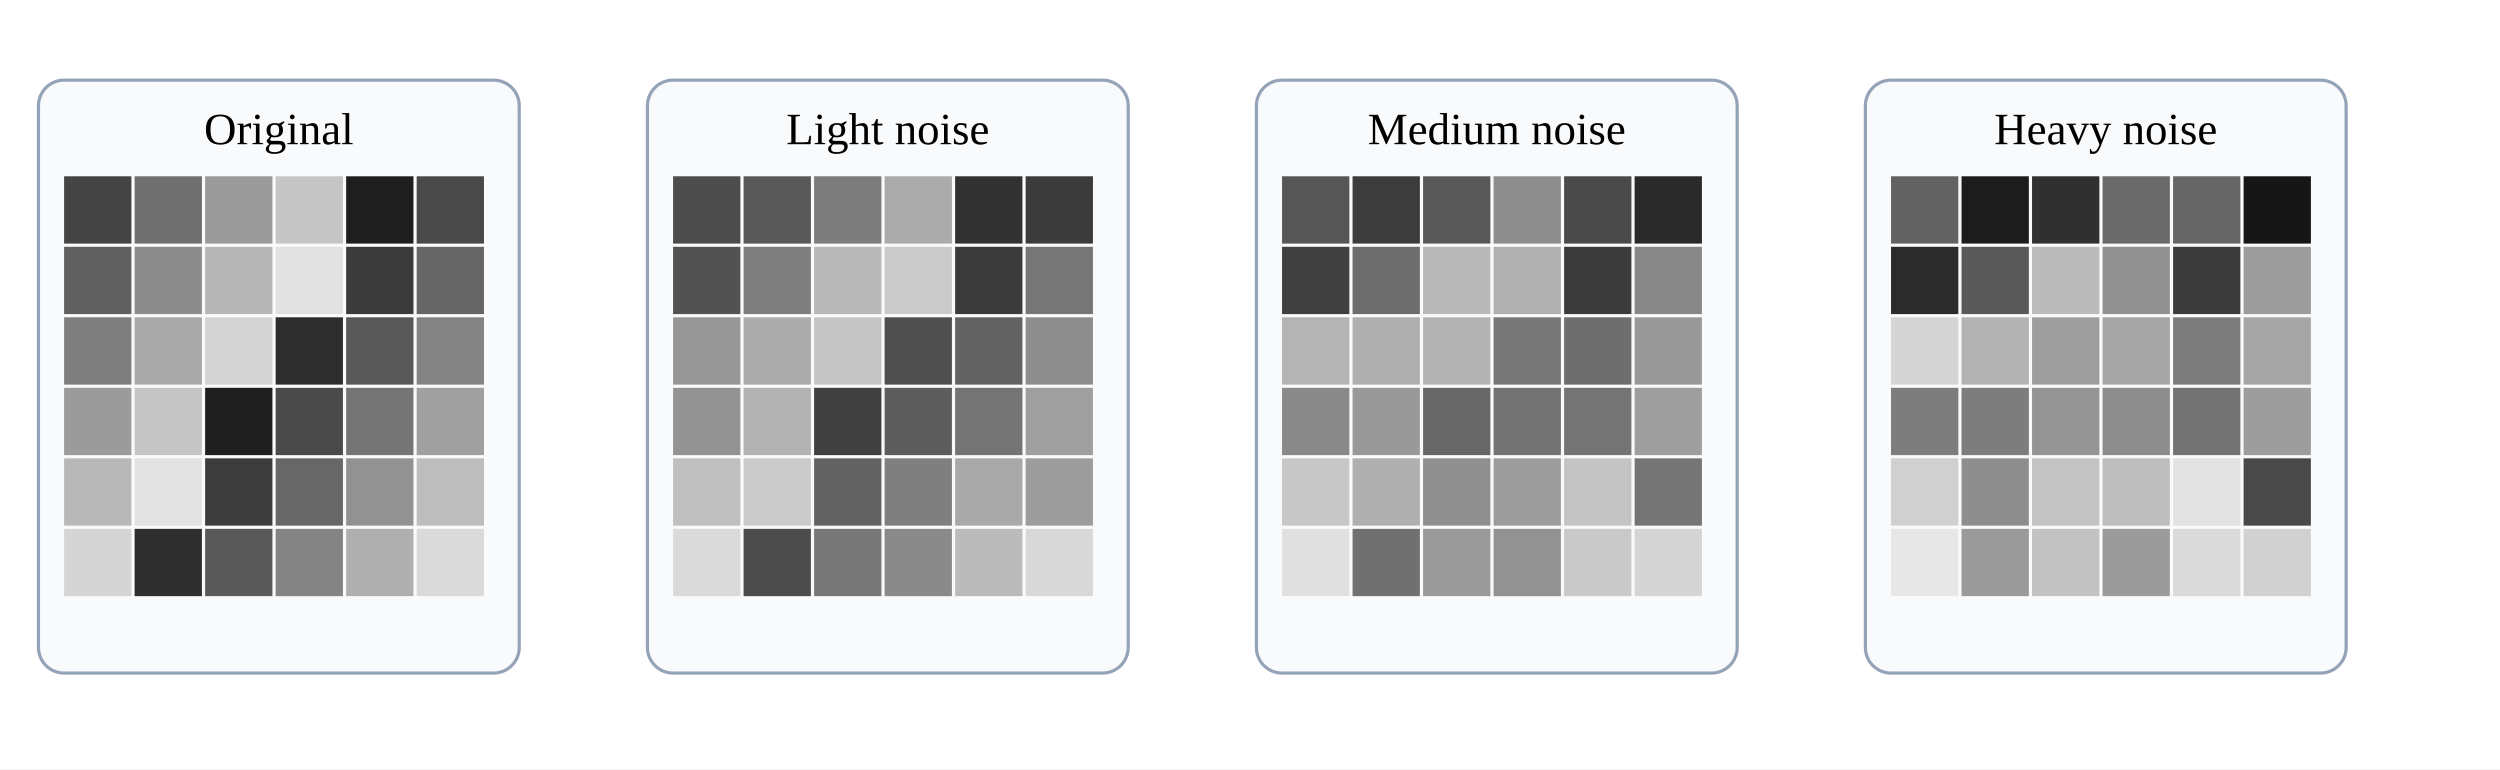
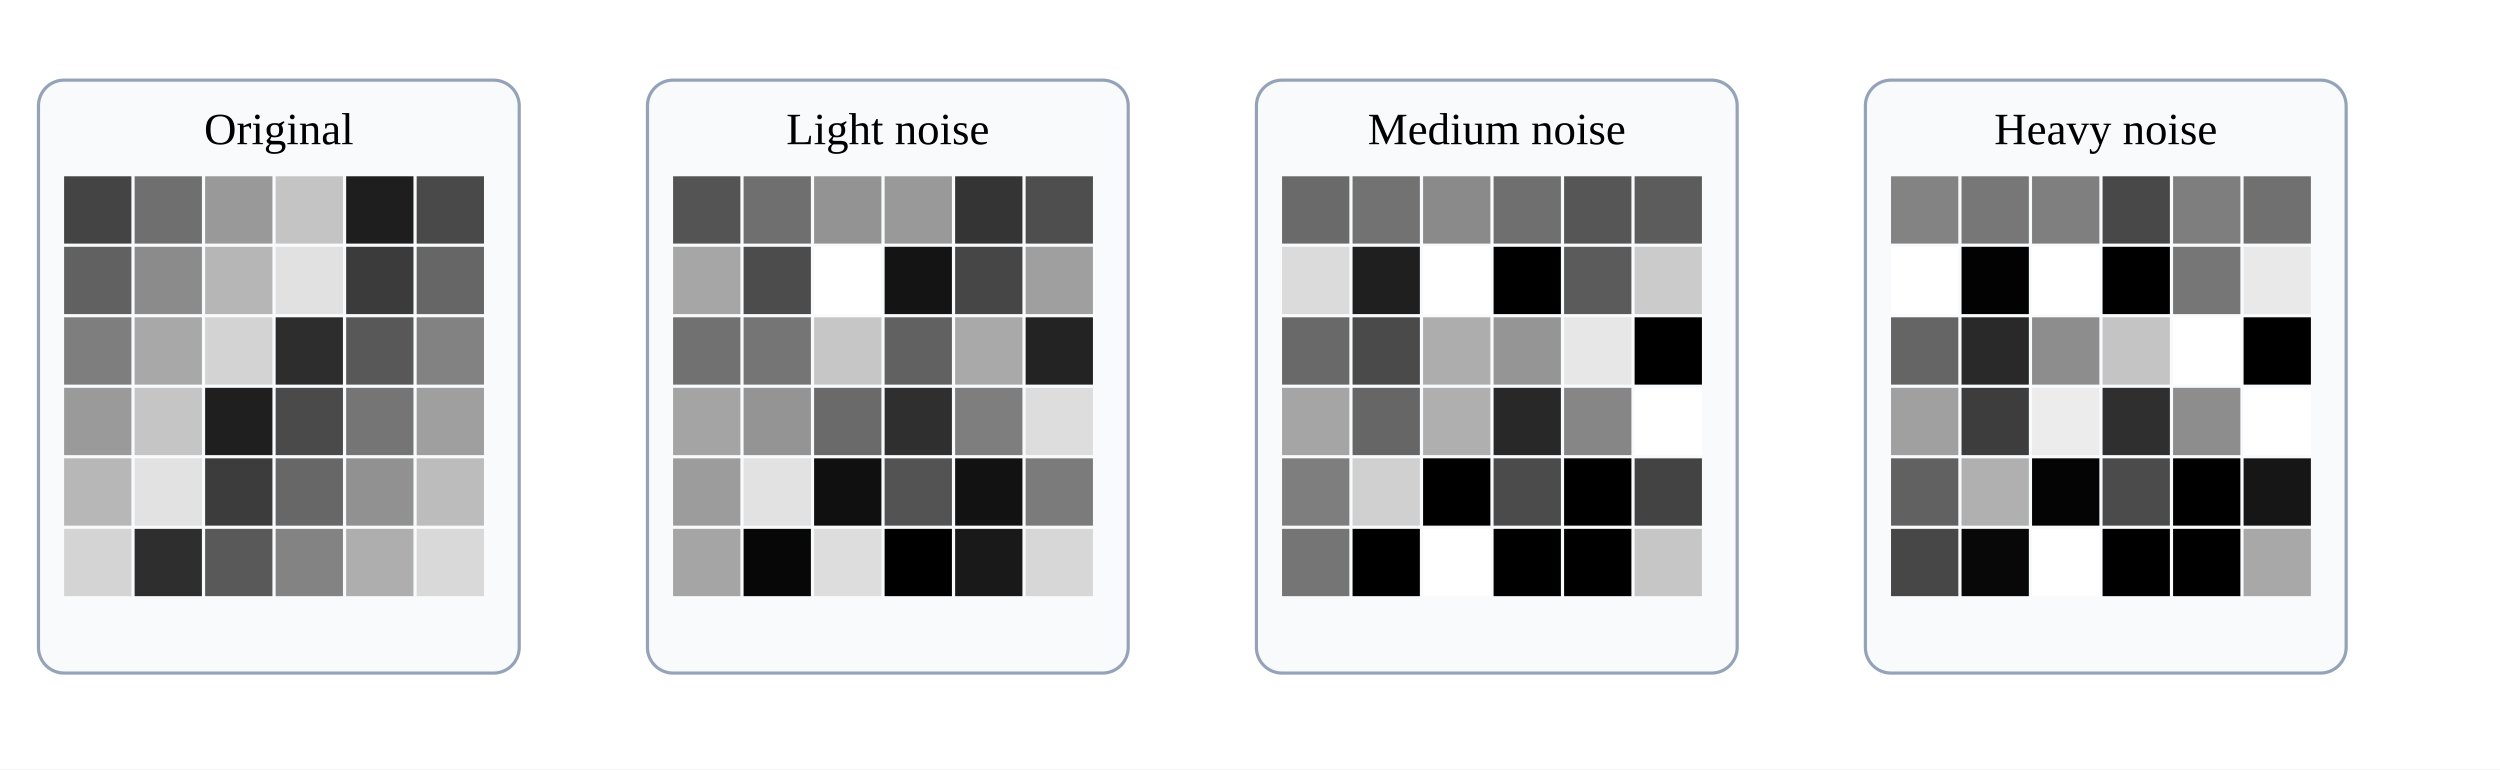
<svg xmlns="http://www.w3.org/2000/svg" width="780" height="240" viewBox="0 0 780 240" role="img">
  <rect width="780" height="240" fill="white" />
  <g>
    <rect x="12" y="25" width="150" height="185" rx="8" fill="#f8fafc" stroke="#94a3b8" />
    <text x="87" y="45" text-anchor="middle" font-size="14">Original</text>
    <rect x="20" y="55" width="21" height="21" fill="rgb(68,68,68)" />
    <rect x="42" y="55" width="21" height="21" fill="rgb(111,111,111)" />
-     <rect x="64" y="55" width="21" height="21" fill="rgb(154,154,154)" />
-     <rect x="86" y="55" width="21" height="21" fill="rgb(197,197,197)" />
+     <rect x="64" y="55" width="21" height="21" fill="rgb(153,153,153)" />
+     <rect x="86" y="55" width="21" height="21" fill="rgb(196,196,196)" />
    <rect x="108" y="55" width="21" height="21" fill="rgb(30,30,30)" />
    <rect x="130" y="55" width="21" height="21" fill="rgb(73,73,73)" />
    <rect x="20" y="77" width="21" height="21" fill="rgb(97,97,97)" />
-     <rect x="42" y="77" width="21" height="21" fill="rgb(140,140,140)" />
-     <rect x="64" y="77" width="21" height="21" fill="rgb(183,183,183)" />
-     <rect x="86" y="77" width="21" height="21" fill="rgb(226,226,226)" />
+     <rect x="42" y="77" width="21" height="21" fill="rgb(139,139,139)" />
+     <rect x="64" y="77" width="21" height="21" fill="rgb(182,182,182)" />
+     <rect x="86" y="77" width="21" height="21" fill="rgb(225,225,225)" />
    <rect x="108" y="77" width="21" height="21" fill="rgb(59,59,59)" />
    <rect x="130" y="77" width="21" height="21" fill="rgb(102,102,102)" />
    <rect x="20" y="99" width="21" height="21" fill="rgb(126,126,126)" />
-     <rect x="42" y="99" width="21" height="21" fill="rgb(169,169,169)" />
-     <rect x="64" y="99" width="21" height="21" fill="rgb(212,212,212)" />
+     <rect x="42" y="99" width="21" height="21" fill="rgb(168,168,168)" />
+     <rect x="64" y="99" width="21" height="21" fill="rgb(211,211,211)" />
    <rect x="86" y="99" width="21" height="21" fill="rgb(45,45,45)" />
    <rect x="108" y="99" width="21" height="21" fill="rgb(88,88,88)" />
-     <rect x="130" y="99" width="21" height="21" fill="rgb(131,131,131)" />
-     <rect x="20" y="121" width="21" height="21" fill="rgb(155,155,155)" />
-     <rect x="42" y="121" width="21" height="21" fill="rgb(198,198,198)" />
+     <rect x="130" y="99" width="21" height="21" fill="rgb(130,130,130)" />
+     <rect x="20" y="121" width="21" height="21" fill="rgb(154,154,154)" />
+     <rect x="42" y="121" width="21" height="21" fill="rgb(197,197,197)" />
    <rect x="64" y="121" width="21" height="21" fill="rgb(31,31,31)" />
    <rect x="86" y="121" width="21" height="21" fill="rgb(74,74,74)" />
    <rect x="108" y="121" width="21" height="21" fill="rgb(117,117,117)" />
-     <rect x="130" y="121" width="21" height="21" fill="rgb(160,160,160)" />
-     <rect x="20" y="143" width="21" height="21" fill="rgb(184,184,184)" />
-     <rect x="42" y="143" width="21" height="21" fill="rgb(227,227,227)" />
+     <rect x="130" y="121" width="21" height="21" fill="rgb(159,159,159)" />
+     <rect x="20" y="143" width="21" height="21" fill="rgb(183,183,183)" />
+     <rect x="42" y="143" width="21" height="21" fill="rgb(226,226,226)" />
    <rect x="64" y="143" width="21" height="21" fill="rgb(60,60,60)" />
    <rect x="86" y="143" width="21" height="21" fill="rgb(103,103,103)" />
-     <rect x="108" y="143" width="21" height="21" fill="rgb(146,146,146)" />
-     <rect x="130" y="143" width="21" height="21" fill="rgb(189,189,189)" />
-     <rect x="20" y="165" width="21" height="21" fill="rgb(213,213,213)" />
+     <rect x="108" y="143" width="21" height="21" fill="rgb(145,145,145)" />
+     <rect x="130" y="143" width="21" height="21" fill="rgb(188,188,188)" />
+     <rect x="20" y="165" width="21" height="21" fill="rgb(212,212,212)" />
    <rect x="42" y="165" width="21" height="21" fill="rgb(46,46,46)" />
    <rect x="64" y="165" width="21" height="21" fill="rgb(89,89,89)" />
-     <rect x="86" y="165" width="21" height="21" fill="rgb(132,132,132)" />
-     <rect x="108" y="165" width="21" height="21" fill="rgb(175,175,175)" />
-     <rect x="130" y="165" width="21" height="21" fill="rgb(218,218,218)" />
+     <rect x="86" y="165" width="21" height="21" fill="rgb(131,131,131)" />
+     <rect x="108" y="165" width="21" height="21" fill="rgb(174,174,174)" />
+     <rect x="130" y="165" width="21" height="21" fill="rgb(217,217,217)" />
  </g>
  <g>
    <rect x="202" y="25" width="150" height="185" rx="8" fill="#f8fafc" stroke="#94a3b8" />
    <text x="277" y="45" text-anchor="middle" font-size="14">Light noise</text>
-     <rect x="210" y="55" width="21" height="21" fill="rgb(76,76,76)" />
-     <rect x="232" y="55" width="21" height="21" fill="rgb(88,88,88)" />
-     <rect x="254" y="55" width="21" height="21" fill="rgb(124,124,124)" />
-     <rect x="276" y="55" width="21" height="21" fill="rgb(171,171,171)" />
-     <rect x="298" y="55" width="21" height="21" fill="rgb(50,50,50)" />
-     <rect x="320" y="55" width="21" height="21" fill="rgb(59,59,59)" />
-     <rect x="210" y="77" width="21" height="21" fill="rgb(82,82,82)" />
-     <rect x="232" y="77" width="21" height="21" fill="rgb(126,126,126)" />
-     <rect x="254" y="77" width="21" height="21" fill="rgb(184,184,184)" />
-     <rect x="276" y="77" width="21" height="21" fill="rgb(203,203,203)" />
-     <rect x="298" y="77" width="21" height="21" fill="rgb(59,59,59)" />
-     <rect x="320" y="77" width="21" height="21" fill="rgb(118,118,118)" />
-     <rect x="210" y="99" width="21" height="21" fill="rgb(151,151,151)" />
-     <rect x="232" y="99" width="21" height="21" fill="rgb(172,172,172)" />
-     <rect x="254" y="99" width="21" height="21" fill="rgb(197,197,197)" />
-     <rect x="276" y="99" width="21" height="21" fill="rgb(79,79,79)" />
-     <rect x="298" y="99" width="21" height="21" fill="rgb(98,98,98)" />
-     <rect x="320" y="99" width="21" height="21" fill="rgb(141,141,141)" />
-     <rect x="210" y="121" width="21" height="21" fill="rgb(147,147,147)" />
-     <rect x="232" y="121" width="21" height="21" fill="rgb(178,178,178)" />
-     <rect x="254" y="121" width="21" height="21" fill="rgb(64,64,64)" />
-     <rect x="276" y="121" width="21" height="21" fill="rgb(93,93,93)" />
-     <rect x="298" y="121" width="21" height="21" fill="rgb(116,116,116)" />
-     <rect x="320" y="121" width="21" height="21" fill="rgb(159,159,159)" />
-     <rect x="210" y="143" width="21" height="21" fill="rgb(191,191,191)" />
-     <rect x="232" y="143" width="21" height="21" fill="rgb(203,203,203)" />
-     <rect x="254" y="143" width="21" height="21" fill="rgb(98,98,98)" />
-     <rect x="276" y="143" width="21" height="21" fill="rgb(127,127,127)" />
-     <rect x="298" y="143" width="21" height="21" fill="rgb(169,169,169)" />
-     <rect x="320" y="143" width="21" height="21" fill="rgb(156,156,156)" />
-     <rect x="210" y="165" width="21" height="21" fill="rgb(218,218,218)" />
-     <rect x="232" y="165" width="21" height="21" fill="rgb(76,76,76)" />
-     <rect x="254" y="165" width="21" height="21" fill="rgb(119,119,119)" />
-     <rect x="276" y="165" width="21" height="21" fill="rgb(138,138,138)" />
-     <rect x="298" y="165" width="21" height="21" fill="rgb(187,187,187)" />
-     <rect x="320" y="165" width="21" height="21" fill="rgb(216,216,216)" />
+     <rect x="210" y="55" width="21" height="21" fill="rgb(84,84,84)" />
+     <rect x="232" y="55" width="21" height="21" fill="rgb(111,111,111)" />
+     <rect x="254" y="55" width="21" height="21" fill="rgb(147,147,147)" />
+     <rect x="276" y="55" width="21" height="21" fill="rgb(153,153,153)" />
+     <rect x="298" y="55" width="21" height="21" fill="rgb(52,52,52)" />
+     <rect x="320" y="55" width="21" height="21" fill="rgb(78,78,78)" />
+     <rect x="210" y="77" width="21" height="21" fill="rgb(166,166,166)" />
+     <rect x="232" y="77" width="21" height="21" fill="rgb(76,76,76)" />
+     <rect x="254" y="77" width="21" height="21" fill="rgb(255,255,255)" />
+     <rect x="276" y="77" width="21" height="21" fill="rgb(20,20,20)" />
+     <rect x="298" y="77" width="21" height="21" fill="rgb(70,70,70)" />
+     <rect x="320" y="77" width="21" height="21" fill="rgb(159,159,159)" />
+     <rect x="210" y="99" width="21" height="21" fill="rgb(113,113,113)" />
+     <rect x="232" y="99" width="21" height="21" fill="rgb(117,117,117)" />
+     <rect x="254" y="99" width="21" height="21" fill="rgb(198,198,198)" />
+     <rect x="276" y="99" width="21" height="21" fill="rgb(97,97,97)" />
+     <rect x="298" y="99" width="21" height="21" fill="rgb(169,169,169)" />
+     <rect x="320" y="99" width="21" height="21" fill="rgb(35,35,35)" />
+     <rect x="210" y="121" width="21" height="21" fill="rgb(164,164,164)" />
+     <rect x="232" y="121" width="21" height="21" fill="rgb(148,148,148)" />
+     <rect x="254" y="121" width="21" height="21" fill="rgb(106,106,106)" />
+     <rect x="276" y="121" width="21" height="21" fill="rgb(47,47,47)" />
+     <rect x="298" y="121" width="21" height="21" fill="rgb(126,126,126)" />
+     <rect x="320" y="121" width="21" height="21" fill="rgb(221,221,221)" />
+     <rect x="210" y="143" width="21" height="21" fill="rgb(156,156,156)" />
+     <rect x="232" y="143" width="21" height="21" fill="rgb(226,226,226)" />
+     <rect x="254" y="143" width="21" height="21" fill="rgb(16,16,16)" />
+     <rect x="276" y="143" width="21" height="21" fill="rgb(83,83,83)" />
+     <rect x="298" y="143" width="21" height="21" fill="rgb(18,18,18)" />
+     <rect x="320" y="143" width="21" height="21" fill="rgb(123,123,123)" />
+     <rect x="210" y="165" width="21" height="21" fill="rgb(165,165,165)" />
+     <rect x="232" y="165" width="21" height="21" fill="rgb(7,7,7)" />
+     <rect x="254" y="165" width="21" height="21" fill="rgb(221,221,221)" />
+     <rect x="276" y="165" width="21" height="21" fill="rgb(0,0,0)" />
+     <rect x="298" y="165" width="21" height="21" fill="rgb(25,25,25)" />
+     <rect x="320" y="165" width="21" height="21" fill="rgb(215,215,215)" />
  </g>
  <g>
    <rect x="392" y="25" width="150" height="185" rx="8" fill="#f8fafc" stroke="#94a3b8" />
    <text x="467" y="45" text-anchor="middle" font-size="14">Medium noise</text>
-     <rect x="400" y="55" width="21" height="21" fill="rgb(86,86,86)" />
-     <rect x="422" y="55" width="21" height="21" fill="rgb(60,60,60)" />
-     <rect x="444" y="55" width="21" height="21" fill="rgb(89,89,89)" />
-     <rect x="466" y="55" width="21" height="21" fill="rgb(141,141,141)" />
-     <rect x="488" y="55" width="21" height="21" fill="rgb(74,74,74)" />
-     <rect x="510" y="55" width="21" height="21" fill="rgb(42,42,42)" />
-     <rect x="400" y="77" width="21" height="21" fill="rgb(64,64,64)" />
-     <rect x="422" y="77" width="21" height="21" fill="rgb(109,109,109)" />
-     <rect x="444" y="77" width="21" height="21" fill="rgb(185,185,185)" />
-     <rect x="466" y="77" width="21" height="21" fill="rgb(176,176,176)" />
-     <rect x="488" y="77" width="21" height="21" fill="rgb(59,59,59)" />
-     <rect x="510" y="77" width="21" height="21" fill="rgb(136,136,136)" />
-     <rect x="400" y="99" width="21" height="21" fill="rgb(180,180,180)" />
-     <rect x="422" y="99" width="21" height="21" fill="rgb(175,175,175)" />
-     <rect x="444" y="99" width="21" height="21" fill="rgb(179,179,179)" />
-     <rect x="466" y="99" width="21" height="21" fill="rgb(119,119,119)" />
-     <rect x="488" y="99" width="21" height="21" fill="rgb(110,110,110)" />
-     <rect x="510" y="99" width="21" height="21" fill="rgb(153,153,153)" />
-     <rect x="400" y="121" width="21" height="21" fill="rgb(137,137,137)" />
-     <rect x="422" y="121" width="21" height="21" fill="rgb(153,153,153)" />
-     <rect x="444" y="121" width="21" height="21" fill="rgb(103,103,103)" />
-     <rect x="466" y="121" width="21" height="21" fill="rgb(115,115,115)" />
-     <rect x="488" y="121" width="21" height="21" fill="rgb(116,116,116)" />
-     <rect x="510" y="121" width="21" height="21" fill="rgb(158,158,158)" />
-     <rect x="400" y="143" width="21" height="21" fill="rgb(199,199,199)" />
-     <rect x="422" y="143" width="21" height="21" fill="rgb(175,175,175)" />
-     <rect x="444" y="143" width="21" height="21" fill="rgb(143,143,143)" />
-     <rect x="466" y="143" width="21" height="21" fill="rgb(156,156,156)" />
-     <rect x="488" y="143" width="21" height="21" fill="rgb(196,196,196)" />
-     <rect x="510" y="143" width="21" height="21" fill="rgb(117,117,117)" />
-     <rect x="400" y="165" width="21" height="21" fill="rgb(224,224,224)" />
-     <rect x="422" y="165" width="21" height="21" fill="rgb(112,112,112)" />
-     <rect x="444" y="165" width="21" height="21" fill="rgb(154,154,154)" />
-     <rect x="466" y="165" width="21" height="21" fill="rgb(146,146,146)" />
-     <rect x="488" y="165" width="21" height="21" fill="rgb(201,201,201)" />
-     <rect x="510" y="165" width="21" height="21" fill="rgb(213,213,213)" />
+     <rect x="400" y="55" width="21" height="21" fill="rgb(106,106,106)" />
+     <rect x="422" y="55" width="21" height="21" fill="rgb(114,114,114)" />
+     <rect x="444" y="55" width="21" height="21" fill="rgb(138,138,138)" />
+     <rect x="466" y="55" width="21" height="21" fill="rgb(111,111,111)" />
+     <rect x="488" y="55" width="21" height="21" fill="rgb(86,86,86)" />
+     <rect x="510" y="55" width="21" height="21" fill="rgb(92,92,92)" />
+     <rect x="400" y="77" width="21" height="21" fill="rgb(219,219,219)" />
+     <rect x="422" y="77" width="21" height="21" fill="rgb(31,31,31)" />
+     <rect x="444" y="77" width="21" height="21" fill="rgb(255,255,255)" />
+     <rect x="466" y="77" width="21" height="21" fill="rgb(0,0,0)" />
+     <rect x="488" y="77" width="21" height="21" fill="rgb(91,91,91)" />
+     <rect x="510" y="77" width="21" height="21" fill="rgb(203,203,203)" />
+     <rect x="400" y="99" width="21" height="21" fill="rgb(105,105,105)" />
+     <rect x="422" y="99" width="21" height="21" fill="rgb(74,74,74)" />
+     <rect x="444" y="99" width="21" height="21" fill="rgb(173,173,173)" />
+     <rect x="466" y="99" width="21" height="21" fill="rgb(149,149,149)" />
+     <rect x="488" y="99" width="21" height="21" fill="rgb(231,231,231)" />
+     <rect x="510" y="99" width="21" height="21" fill="rgb(0,0,0)" />
+     <rect x="400" y="121" width="21" height="21" fill="rgb(165,165,165)" />
+     <rect x="422" y="121" width="21" height="21" fill="rgb(102,102,102)" />
+     <rect x="444" y="121" width="21" height="21" fill="rgb(175,175,175)" />
+     <rect x="466" y="121" width="21" height="21" fill="rgb(40,40,40)" />
+     <rect x="488" y="121" width="21" height="21" fill="rgb(134,134,134)" />
+     <rect x="510" y="121" width="21" height="21" fill="rgb(255,255,255)" />
+     <rect x="400" y="143" width="21" height="21" fill="rgb(126,126,126)" />
+     <rect x="422" y="143" width="21" height="21" fill="rgb(208,208,208)" />
+     <rect x="444" y="143" width="21" height="21" fill="rgb(0,0,0)" />
+     <rect x="466" y="143" width="21" height="21" fill="rgb(75,75,75)" />
+     <rect x="488" y="143" width="21" height="21" fill="rgb(0,0,0)" />
+     <rect x="510" y="143" width="21" height="21" fill="rgb(67,67,67)" />
+     <rect x="400" y="165" width="21" height="21" fill="rgb(117,117,117)" />
+     <rect x="422" y="165" width="21" height="21" fill="rgb(0,0,0)" />
+     <rect x="444" y="165" width="21" height="21" fill="rgb(255,255,255)" />
+     <rect x="466" y="165" width="21" height="21" fill="rgb(0,0,0)" />
+     <rect x="488" y="165" width="21" height="21" fill="rgb(0,0,0)" />
+     <rect x="510" y="165" width="21" height="21" fill="rgb(198,198,198)" />
  </g>
  <g>
    <rect x="582" y="25" width="150" height="185" rx="8" fill="#f8fafc" stroke="#94a3b8" />
    <text x="657" y="45" text-anchor="middle" font-size="14">Heavy noise</text>
-     <rect x="590" y="55" width="21" height="21" fill="rgb(98,98,98)" />
-     <rect x="612" y="55" width="21" height="21" fill="rgb(28,28,28)" />
-     <rect x="634" y="55" width="21" height="21" fill="rgb(48,48,48)" />
-     <rect x="656" y="55" width="21" height="21" fill="rgb(106,106,106)" />
-     <rect x="678" y="55" width="21" height="21" fill="rgb(102,102,102)" />
-     <rect x="700" y="55" width="21" height="21" fill="rgb(22,22,22)" />
-     <rect x="590" y="77" width="21" height="21" fill="rgb(43,43,43)" />
-     <rect x="612" y="77" width="21" height="21" fill="rgb(89,89,89)" />
-     <rect x="634" y="77" width="21" height="21" fill="rgb(187,187,187)" />
-     <rect x="656" y="77" width="21" height="21" fill="rgb(145,145,145)" />
-     <rect x="678" y="77" width="21" height="21" fill="rgb(59,59,59)" />
-     <rect x="700" y="77" width="21" height="21" fill="rgb(157,157,157)" />
-     <rect x="590" y="99" width="21" height="21" fill="rgb(213,213,213)" />
-     <rect x="612" y="99" width="21" height="21" fill="rgb(179,179,179)" />
-     <rect x="634" y="99" width="21" height="21" fill="rgb(158,158,158)" />
-     <rect x="656" y="99" width="21" height="21" fill="rgb(166,166,166)" />
-     <rect x="678" y="99" width="21" height="21" fill="rgb(124,124,124)" />
-     <rect x="700" y="99" width="21" height="21" fill="rgb(166,166,166)" />
-     <rect x="590" y="121" width="21" height="21" fill="rgb(125,125,125)" />
-     <rect x="612" y="121" width="21" height="21" fill="rgb(125,125,125)" />
-     <rect x="634" y="121" width="21" height="21" fill="rgb(148,148,148)" />
-     <rect x="656" y="121" width="21" height="21" fill="rgb(141,141,141)" />
-     <rect x="678" y="121" width="21" height="21" fill="rgb(115,115,115)" />
-     <rect x="700" y="121" width="21" height="21" fill="rgb(157,157,157)" />
-     <rect x="590" y="143" width="21" height="21" fill="rgb(208,208,208)" />
-     <rect x="612" y="143" width="21" height="21" fill="rgb(142,142,142)" />
-     <rect x="634" y="143" width="21" height="21" fill="rgb(195,195,195)" />
-     <rect x="656" y="143" width="21" height="21" fill="rgb(190,190,190)" />
-     <rect x="678" y="143" width="21" height="21" fill="rgb(227,227,227)" />
-     <rect x="700" y="143" width="21" height="21" fill="rgb(73,73,73)" />
-     <rect x="590" y="165" width="21" height="21" fill="rgb(231,231,231)" />
-     <rect x="612" y="165" width="21" height="21" fill="rgb(154,154,154)" />
-     <rect x="634" y="165" width="21" height="21" fill="rgb(194,194,194)" />
-     <rect x="656" y="165" width="21" height="21" fill="rgb(155,155,155)" />
-     <rect x="678" y="165" width="21" height="21" fill="rgb(218,218,218)" />
-     <rect x="700" y="165" width="21" height="21" fill="rgb(209,209,209)" />
+     <rect x="590" y="55" width="21" height="21" fill="rgb(131,131,131)" />
+     <rect x="612" y="55" width="21" height="21" fill="rgb(119,119,119)" />
+     <rect x="634" y="55" width="21" height="21" fill="rgb(127,127,127)" />
+     <rect x="656" y="55" width="21" height="21" fill="rgb(72,72,72)" />
+     <rect x="678" y="55" width="21" height="21" fill="rgb(126,126,126)" />
+     <rect x="700" y="55" width="21" height="21" fill="rgb(112,112,112)" />
+     <rect x="590" y="77" width="21" height="21" fill="rgb(255,255,255)" />
+     <rect x="612" y="77" width="21" height="21" fill="rgb(2,2,2)" />
+     <rect x="634" y="77" width="21" height="21" fill="rgb(255,255,255)" />
+     <rect x="656" y="77" width="21" height="21" fill="rgb(0,0,0)" />
+     <rect x="678" y="77" width="21" height="21" fill="rgb(118,118,118)" />
+     <rect x="700" y="77" width="21" height="21" fill="rgb(233,233,233)" />
+     <rect x="590" y="99" width="21" height="21" fill="rgb(101,101,101)" />
+     <rect x="612" y="99" width="21" height="21" fill="rgb(41,41,41)" />
+     <rect x="634" y="99" width="21" height="21" fill="rgb(141,141,141)" />
+     <rect x="656" y="99" width="21" height="21" fill="rgb(196,196,196)" />
+     <rect x="678" y="99" width="21" height="21" fill="rgb(255,255,255)" />
+     <rect x="700" y="99" width="21" height="21" fill="rgb(0,0,0)" />
+     <rect x="590" y="121" width="21" height="21" fill="rgb(160,160,160)" />
+     <rect x="612" y="121" width="21" height="21" fill="rgb(61,61,61)" />
+     <rect x="634" y="121" width="21" height="21" fill="rgb(236,236,236)" />
+     <rect x="656" y="121" width="21" height="21" fill="rgb(47,47,47)" />
+     <rect x="678" y="121" width="21" height="21" fill="rgb(141,141,141)" />
+     <rect x="700" y="121" width="21" height="21" fill="rgb(255,255,255)" />
+     <rect x="590" y="143" width="21" height="21" fill="rgb(97,97,97)" />
+     <rect x="612" y="143" width="21" height="21" fill="rgb(176,176,176)" />
+     <rect x="634" y="143" width="21" height="21" fill="rgb(4,4,4)" />
+     <rect x="656" y="143" width="21" height="21" fill="rgb(75,75,75)" />
+     <rect x="678" y="143" width="21" height="21" fill="rgb(0,0,0)" />
+     <rect x="700" y="143" width="21" height="21" fill="rgb(22,22,22)" />
+     <rect x="590" y="165" width="21" height="21" fill="rgb(71,71,71)" />
+     <rect x="612" y="165" width="21" height="21" fill="rgb(8,8,8)" />
+     <rect x="634" y="165" width="21" height="21" fill="rgb(255,255,255)" />
+     <rect x="656" y="165" width="21" height="21" fill="rgb(0,0,0)" />
+     <rect x="678" y="165" width="21" height="21" fill="rgb(0,0,0)" />
+     <rect x="700" y="165" width="21" height="21" fill="rgb(168,168,168)" />
  </g>
</svg>
